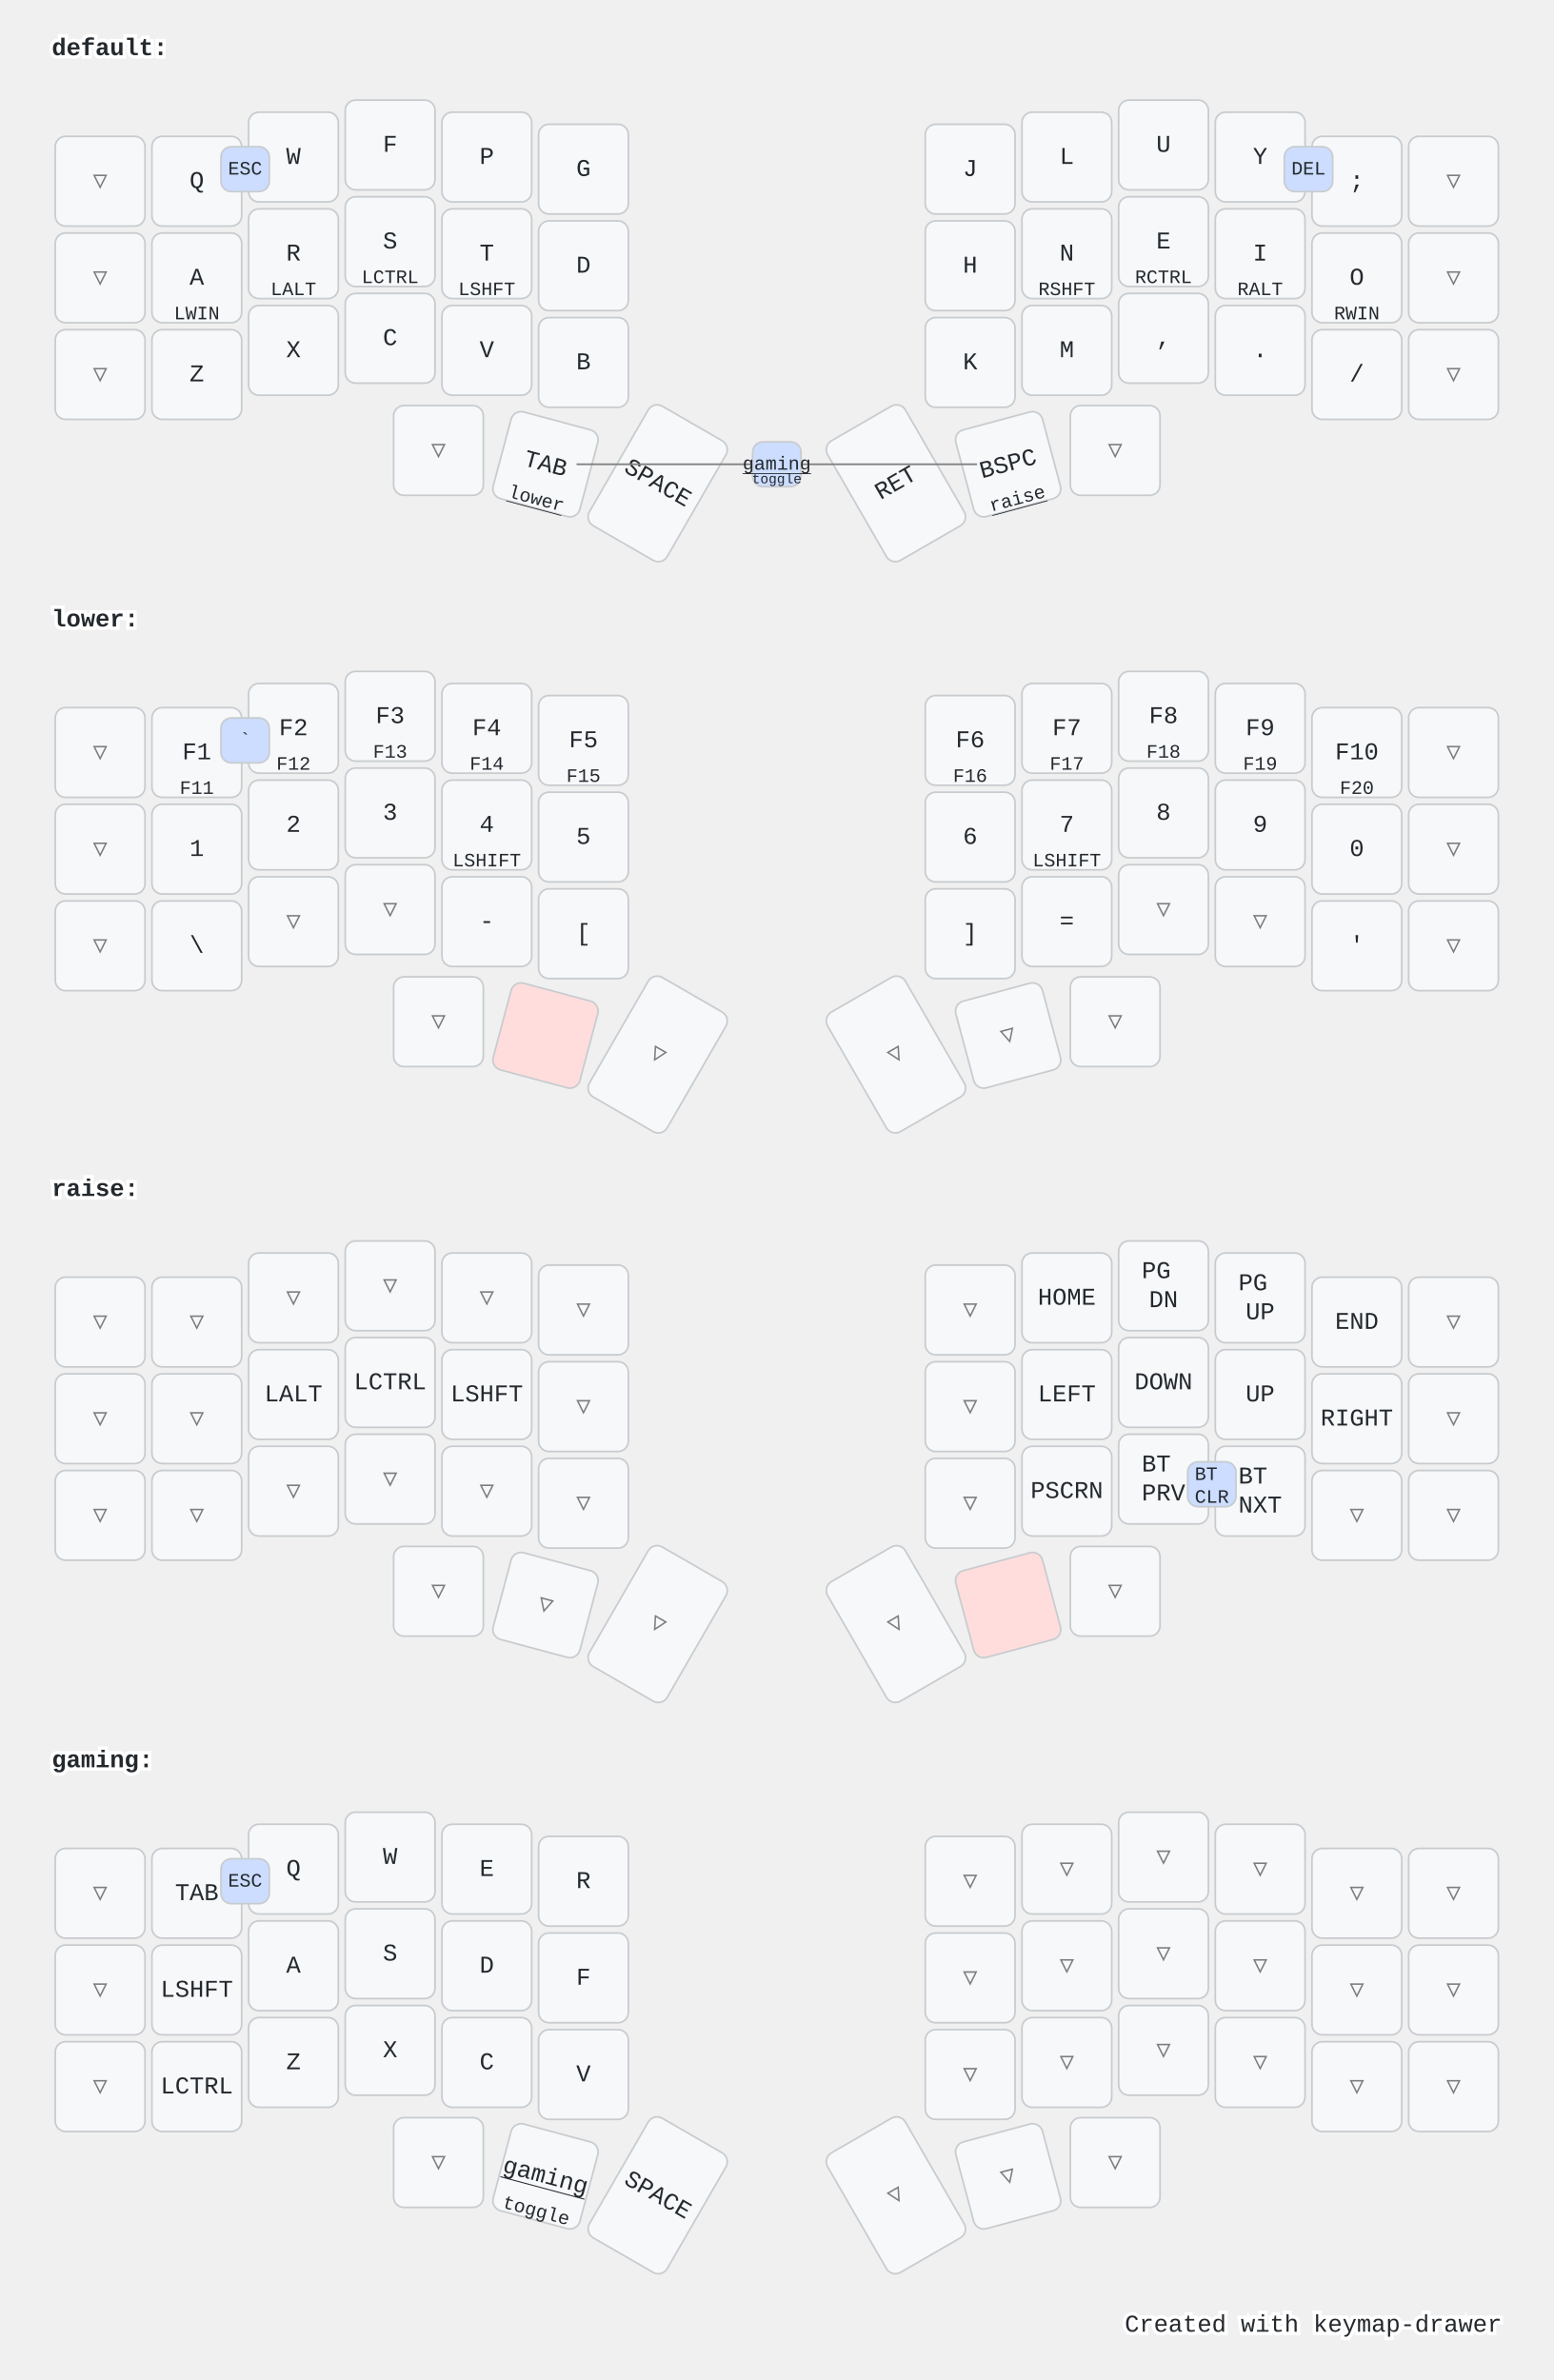
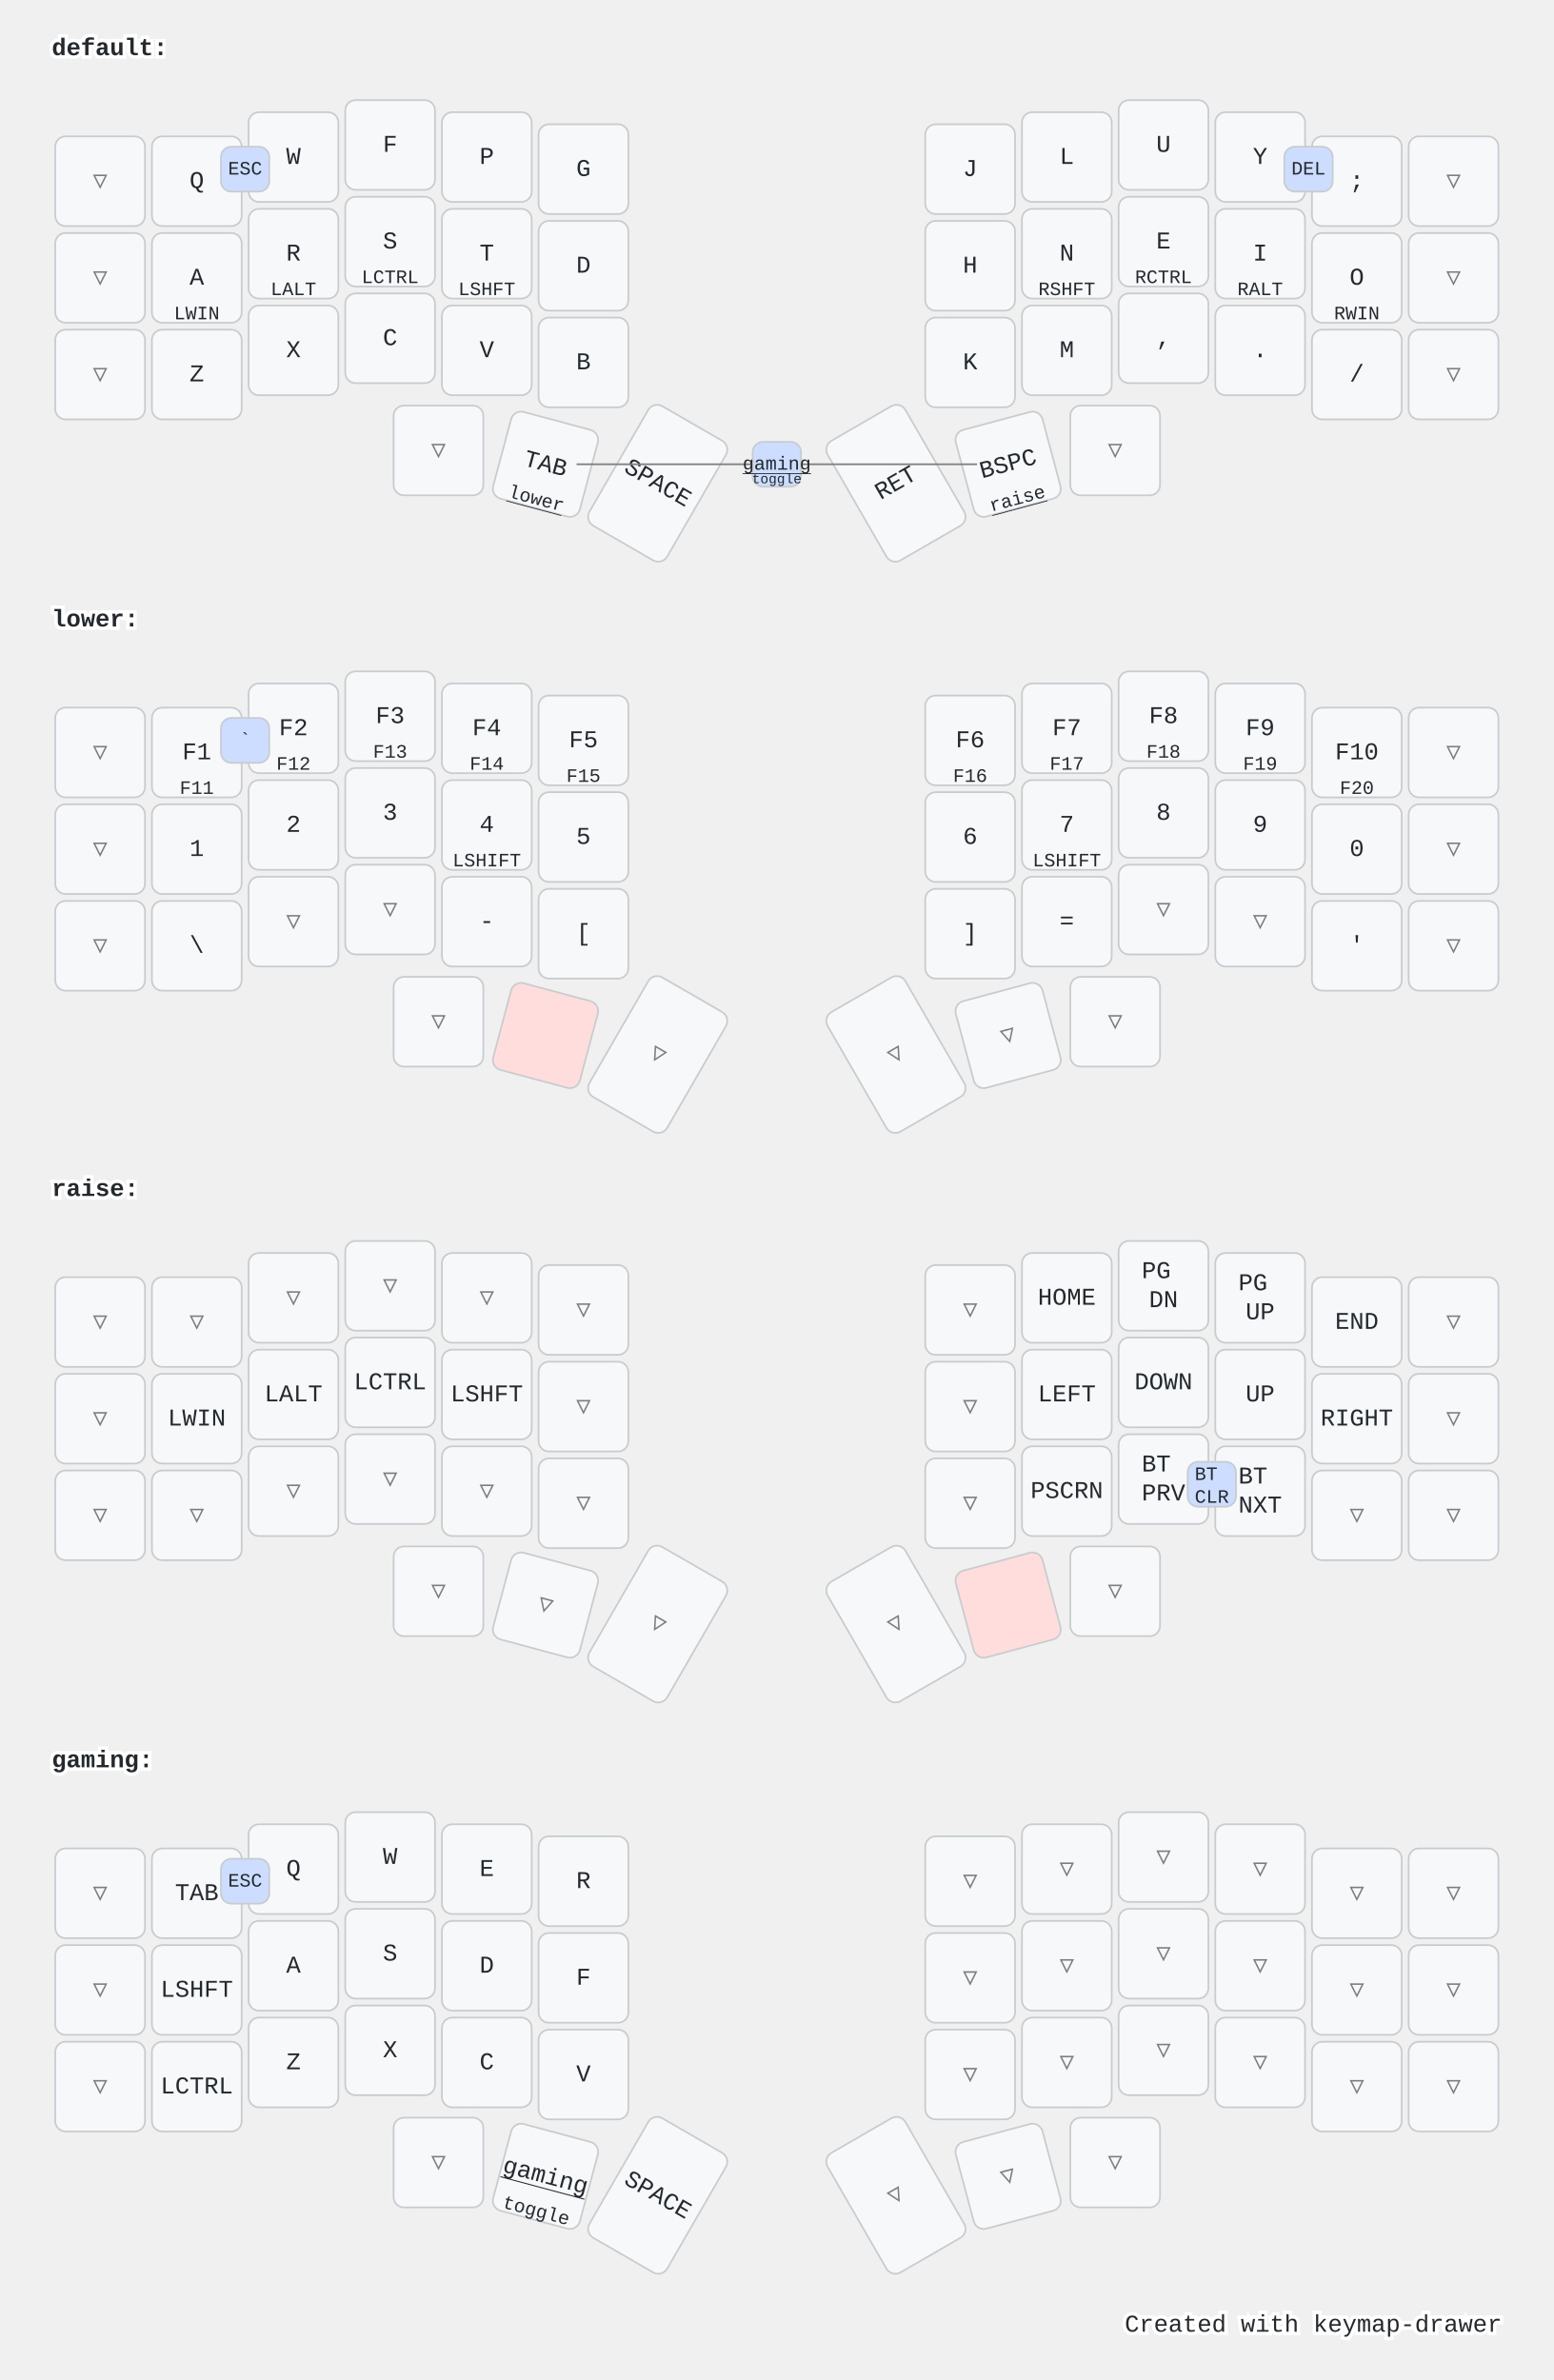
<svg xmlns="http://www.w3.org/2000/svg" width="900" height="1379" viewBox="0 0 900 1379" class="keymap">
  <style>/* inherit to force styles through use tags */
svg path {
    fill: inherit;
}

/* font and background color specifications */
svg.keymap {
    font-family: SFMono-Regular,Consolas,Liberation Mono,Menlo,monospace;
    font-size: 14px;
    font-kerning: normal;
    text-rendering: optimizeLegibility;
    fill: #24292e;
}

/* default key styling */
rect.key {
    fill: #f6f8fa;
}

rect.key, rect.combo {
    stroke: #c9cccf;
    stroke-width: 1;
}

/* default key side styling, only used is draw_key_sides is set */
rect.side {
    filter: brightness(90%);
}

/* color accent for combo boxes */
rect.combo, rect.combo-separate {
    fill: #cdf;
}

/* color accent for held keys */
rect.held, rect.combo.held {
    fill: #fdd;
}

/* color accent for ghost (optional) keys */
rect.ghost, rect.combo.ghost {
    stroke-dasharray: 4, 4;
    stroke-width: 2;
}

text {
    text-anchor: middle;
    dominant-baseline: middle;
}

/* styling for layer labels */
text.label {
    font-weight: bold;
    text-anchor: start;
    stroke: white;
    stroke-width: 4;
    paint-order: stroke;
}

/* styling for optional footer */
text.footer {
    text-anchor: end;
    dominant-baseline: auto;
    stroke: white;
    stroke-width: 4;
    paint-order: stroke;
}

/* styling for combo tap, and key non-tap label text */
text.combo, text.hold, text.shifted, text.left, text.right {
    font-size: 11px;
}

text.hold {
    text-anchor: middle;
    dominant-baseline: auto;
}

text.shifted {
    text-anchor: middle;
    dominant-baseline: hanging;
}

text.left {
    text-anchor: start;
}

text.right {
    text-anchor: end;
}

text.layer-activator {
    text-decoration: underline;
}

/* styling for hold/shifted label text in combo box */
text.combo.hold, text.combo.shifted, text.combo.left, text.combo.right {
    font-size: 8px;
}

/* lighter symbol for transparent keys */
text.trans {
    fill: #7b7e81;
}

/* styling for combo dendrons */
path.combo {
    stroke-width: 1;
    stroke: gray;
    fill: none;
}

/* Start Tabler Icons Cleanup */
/* cannot use height/width with glyphs */
.icon-tabler &gt; path {
    fill: inherit;
    stroke: inherit;
    stroke-width: 2;
}
/* hide tabler's default box */
.icon-tabler &gt; path[stroke="none"][fill="none"] {
    visibility: hidden;
}
/* End Tabler Icons Cleanup */

@media (prefers-color-scheme: dark) {
svg.keymap { fill: #d1d6db; }
rect.key { fill: #3f4750; }
rect.key, rect.combo { stroke: #60666c; }
rect.combo, rect.combo-separate { fill: #1f3d7a; }
rect.held, rect.combo.held { fill: #854747; }
text.label, text.footer { stroke: black; }
text.trans { fill: #7e8184; }
path.combo { stroke: #7f7f7f; }

}</style>
  <g transform="translate(30, 0)" class="layer-default">
    <text x="0" y="28" class="label" id="default">default:</text>
    <g transform="translate(0, 56)">
      <g transform="translate(28, 49)" class="key trans keypos-0">
        <rect rx="6" ry="6" x="-26" y="-26" width="52" height="52" class="key trans" />
        <text x="0" y="0" class="key trans tap">▽</text>
      </g>
      <g transform="translate(84, 49)" class="key keypos-1">
        <rect rx="6" ry="6" x="-26" y="-26" width="52" height="52" class="key" />
        <text x="0" y="0" class="key tap">Q</text>
      </g>
      <g transform="translate(140, 35)" class="key keypos-2">
        <rect rx="6" ry="6" x="-26" y="-26" width="52" height="52" class="key" />
        <text x="0" y="0" class="key tap">W</text>
      </g>
      <g transform="translate(196, 28)" class="key keypos-3">
        <rect rx="6" ry="6" x="-26" y="-26" width="52" height="52" class="key" />
        <text x="0" y="0" class="key tap">F</text>
      </g>
      <g transform="translate(252, 35)" class="key keypos-4">
        <rect rx="6" ry="6" x="-26" y="-26" width="52" height="52" class="key" />
        <text x="0" y="0" class="key tap">P</text>
      </g>
      <g transform="translate(308, 42)" class="key keypos-5">
        <rect rx="6" ry="6" x="-26" y="-26" width="52" height="52" class="key" />
        <text x="0" y="0" class="key tap">G</text>
      </g>
      <g transform="translate(532, 42)" class="key keypos-6">
        <rect rx="6" ry="6" x="-26" y="-26" width="52" height="52" class="key" />
        <text x="0" y="0" class="key tap">J</text>
      </g>
      <g transform="translate(588, 35)" class="key keypos-7">
        <rect rx="6" ry="6" x="-26" y="-26" width="52" height="52" class="key" />
        <text x="0" y="0" class="key tap">L</text>
      </g>
      <g transform="translate(644, 28)" class="key keypos-8">
        <rect rx="6" ry="6" x="-26" y="-26" width="52" height="52" class="key" />
        <text x="0" y="0" class="key tap">U</text>
      </g>
      <g transform="translate(700, 35)" class="key keypos-9">
        <rect rx="6" ry="6" x="-26" y="-26" width="52" height="52" class="key" />
        <text x="0" y="0" class="key tap">Y</text>
      </g>
      <g transform="translate(756, 49)" class="key keypos-10">
        <rect rx="6" ry="6" x="-26" y="-26" width="52" height="52" class="key" />
        <text x="0" y="0" class="key tap">;</text>
      </g>
      <g transform="translate(812, 49)" class="key trans keypos-11">
        <rect rx="6" ry="6" x="-26" y="-26" width="52" height="52" class="key trans" />
        <text x="0" y="0" class="key trans tap">▽</text>
      </g>
      <g transform="translate(28, 105)" class="key trans keypos-12">
        <rect rx="6" ry="6" x="-26" y="-26" width="52" height="52" class="key trans" />
        <text x="0" y="0" class="key trans tap">▽</text>
      </g>
      <g transform="translate(84, 105)" class="key keypos-13">
        <rect rx="6" ry="6" x="-26" y="-26" width="52" height="52" class="key" />
        <text x="0" y="0" class="key tap">A</text>
        <text x="0" y="24" class="key hold">LWIN</text>
      </g>
      <g transform="translate(140, 91)" class="key keypos-14">
        <rect rx="6" ry="6" x="-26" y="-26" width="52" height="52" class="key" />
        <text x="0" y="0" class="key tap">R</text>
        <text x="0" y="24" class="key hold">LALT</text>
      </g>
      <g transform="translate(196, 84)" class="key keypos-15">
        <rect rx="6" ry="6" x="-26" y="-26" width="52" height="52" class="key" />
        <text x="0" y="0" class="key tap">S</text>
        <text x="0" y="24" class="key hold">LCTRL</text>
      </g>
      <g transform="translate(252, 91)" class="key keypos-16">
        <rect rx="6" ry="6" x="-26" y="-26" width="52" height="52" class="key" />
        <text x="0" y="0" class="key tap">T</text>
        <text x="0" y="24" class="key hold">LSHFT</text>
      </g>
      <g transform="translate(308, 98)" class="key keypos-17">
        <rect rx="6" ry="6" x="-26" y="-26" width="52" height="52" class="key" />
        <text x="0" y="0" class="key tap">D</text>
      </g>
      <g transform="translate(532, 98)" class="key keypos-18">
        <rect rx="6" ry="6" x="-26" y="-26" width="52" height="52" class="key" />
        <text x="0" y="0" class="key tap">H</text>
      </g>
      <g transform="translate(588, 91)" class="key keypos-19">
        <rect rx="6" ry="6" x="-26" y="-26" width="52" height="52" class="key" />
        <text x="0" y="0" class="key tap">N</text>
        <text x="0" y="24" class="key hold">RSHFT</text>
      </g>
      <g transform="translate(644, 84)" class="key keypos-20">
        <rect rx="6" ry="6" x="-26" y="-26" width="52" height="52" class="key" />
        <text x="0" y="0" class="key tap">E</text>
        <text x="0" y="24" class="key hold">RCTRL</text>
      </g>
      <g transform="translate(700, 91)" class="key keypos-21">
        <rect rx="6" ry="6" x="-26" y="-26" width="52" height="52" class="key" />
        <text x="0" y="0" class="key tap">I</text>
        <text x="0" y="24" class="key hold">RALT</text>
      </g>
      <g transform="translate(756, 105)" class="key keypos-22">
        <rect rx="6" ry="6" x="-26" y="-26" width="52" height="52" class="key" />
        <text x="0" y="0" class="key tap">O</text>
        <text x="0" y="24" class="key hold">RWIN</text>
      </g>
      <g transform="translate(812, 105)" class="key trans keypos-23">
        <rect rx="6" ry="6" x="-26" y="-26" width="52" height="52" class="key trans" />
        <text x="0" y="0" class="key trans tap">▽</text>
      </g>
      <g transform="translate(28, 161)" class="key trans keypos-24">
        <rect rx="6" ry="6" x="-26" y="-26" width="52" height="52" class="key trans" />
        <text x="0" y="0" class="key trans tap">▽</text>
      </g>
      <g transform="translate(84, 161)" class="key keypos-25">
        <rect rx="6" ry="6" x="-26" y="-26" width="52" height="52" class="key" />
        <text x="0" y="0" class="key tap">Z</text>
      </g>
      <g transform="translate(140, 147)" class="key keypos-26">
        <rect rx="6" ry="6" x="-26" y="-26" width="52" height="52" class="key" />
        <text x="0" y="0" class="key tap">X</text>
      </g>
      <g transform="translate(196, 140)" class="key keypos-27">
        <rect rx="6" ry="6" x="-26" y="-26" width="52" height="52" class="key" />
        <text x="0" y="0" class="key tap">C</text>
      </g>
      <g transform="translate(252, 147)" class="key keypos-28">
        <rect rx="6" ry="6" x="-26" y="-26" width="52" height="52" class="key" />
        <text x="0" y="0" class="key tap">V</text>
      </g>
      <g transform="translate(308, 154)" class="key keypos-29">
        <rect rx="6" ry="6" x="-26" y="-26" width="52" height="52" class="key" />
        <text x="0" y="0" class="key tap">B</text>
      </g>
      <g transform="translate(532, 154)" class="key keypos-30">
        <rect rx="6" ry="6" x="-26" y="-26" width="52" height="52" class="key" />
        <text x="0" y="0" class="key tap">K</text>
      </g>
      <g transform="translate(588, 147)" class="key keypos-31">
        <rect rx="6" ry="6" x="-26" y="-26" width="52" height="52" class="key" />
        <text x="0" y="0" class="key tap">M</text>
      </g>
      <g transform="translate(644, 140)" class="key keypos-32">
        <rect rx="6" ry="6" x="-26" y="-26" width="52" height="52" class="key" />
        <text x="0" y="0" class="key tap">,</text>
      </g>
      <g transform="translate(700, 147)" class="key keypos-33">
        <rect rx="6" ry="6" x="-26" y="-26" width="52" height="52" class="key" />
        <text x="0" y="0" class="key tap">.</text>
      </g>
      <g transform="translate(756, 161)" class="key keypos-34">
        <rect rx="6" ry="6" x="-26" y="-26" width="52" height="52" class="key" />
        <text x="0" y="0" class="key tap">/</text>
      </g>
      <g transform="translate(812, 161)" class="key trans keypos-35">
        <rect rx="6" ry="6" x="-26" y="-26" width="52" height="52" class="key trans" />
        <text x="0" y="0" class="key trans tap">▽</text>
      </g>
      <g transform="translate(224, 205)" class="key trans keypos-36">
        <rect rx="6" ry="6" x="-26" y="-26" width="52" height="52" class="key trans" />
        <text x="0" y="0" class="key trans tap">▽</text>
      </g>
      <g transform="translate(286, 213) rotate(15.0)" class="key keypos-37">
        <rect rx="6" ry="6" x="-26" y="-26" width="52" height="52" class="key" />
        <text x="0" y="0" class="key tap">TAB</text>
        <a href="#lower">
          <text x="0" y="24" class="key hold layer-activator">lower</text>
        </a>
      </g>
      <g transform="translate(351, 224) rotate(30.0)" class="key keypos-38">
        <rect rx="6" ry="6" x="-26" y="-40" width="52" height="80" class="key" />
        <text x="0" y="0" class="key tap">SPACE</text>
      </g>
      <g transform="translate(489, 224) rotate(-30.0)" class="key keypos-39">
        <rect rx="6" ry="6" x="-26" y="-40" width="52" height="80" class="key" />
        <text x="0" y="0" class="key tap">RET</text>
      </g>
      <g transform="translate(554, 213) rotate(-15.0)" class="key keypos-40">
        <rect rx="6" ry="6" x="-26" y="-26" width="52" height="52" class="key" />
        <text x="0" y="0" class="key tap">BSPC</text>
        <a href="#raise">
          <text x="0" y="24" class="key hold layer-activator">raise</text>
        </a>
      </g>
      <g transform="translate(616, 205)" class="key trans keypos-41">
        <rect rx="6" ry="6" x="-26" y="-26" width="52" height="52" class="key trans" />
        <text x="0" y="0" class="key trans tap">▽</text>
      </g>
      <g class="combo combopos-0">
        <rect rx="6" ry="6" x="98" y="29" width="28" height="26" class="combo" />
        <text x="112" y="42" class="combo tap">ESC</text>
      </g>
      <g class="combo combopos-1">
        <rect rx="6" ry="6" x="714" y="29" width="28" height="26" class="combo" />
        <text x="728" y="42" class="combo tap">DEL</text>
      </g>
      <g class="combo combopos-2">
        <path d="M420,213 l-116,0" class="combo" />
        <path d="M420,213 l116,0" class="combo" />
        <rect rx="6" ry="6" x="406" y="200" width="28" height="26" class="combo" />
        <a href="#gaming">
          <text x="420" y="213" class="combo tap layer-activator">gaming</text>
        </a>
        <text x="420" y="224" class="combo hold">toggle</text>
      </g>
    </g>
  </g>
  <g transform="translate(30, 331)" class="layer-lower">
    <text x="0" y="28" class="label" id="lower">lower:</text>
    <g transform="translate(0, 56)">
      <g transform="translate(28, 49)" class="key trans keypos-0">
        <rect rx="6" ry="6" x="-26" y="-26" width="52" height="52" class="key trans" />
        <text x="0" y="0" class="key trans tap">▽</text>
      </g>
      <g transform="translate(84, 49)" class="key keypos-1">
        <rect rx="6" ry="6" x="-26" y="-26" width="52" height="52" class="key" />
        <text x="0" y="0" class="key tap">F1</text>
        <text x="0" y="24" class="key hold">F11</text>
      </g>
      <g transform="translate(140, 35)" class="key keypos-2">
        <rect rx="6" ry="6" x="-26" y="-26" width="52" height="52" class="key" />
        <text x="0" y="0" class="key tap">F2</text>
        <text x="0" y="24" class="key hold">F12</text>
      </g>
      <g transform="translate(196, 28)" class="key keypos-3">
        <rect rx="6" ry="6" x="-26" y="-26" width="52" height="52" class="key" />
        <text x="0" y="0" class="key tap">F3</text>
        <text x="0" y="24" class="key hold">F13</text>
      </g>
      <g transform="translate(252, 35)" class="key keypos-4">
        <rect rx="6" ry="6" x="-26" y="-26" width="52" height="52" class="key" />
        <text x="0" y="0" class="key tap">F4</text>
        <text x="0" y="24" class="key hold">F14</text>
      </g>
      <g transform="translate(308, 42)" class="key keypos-5">
        <rect rx="6" ry="6" x="-26" y="-26" width="52" height="52" class="key" />
        <text x="0" y="0" class="key tap">F5</text>
        <text x="0" y="24" class="key hold">F15</text>
      </g>
      <g transform="translate(532, 42)" class="key keypos-6">
        <rect rx="6" ry="6" x="-26" y="-26" width="52" height="52" class="key" />
        <text x="0" y="0" class="key tap">F6</text>
        <text x="0" y="24" class="key hold">F16</text>
      </g>
      <g transform="translate(588, 35)" class="key keypos-7">
        <rect rx="6" ry="6" x="-26" y="-26" width="52" height="52" class="key" />
        <text x="0" y="0" class="key tap">F7</text>
        <text x="0" y="24" class="key hold">F17</text>
      </g>
      <g transform="translate(644, 28)" class="key keypos-8">
        <rect rx="6" ry="6" x="-26" y="-26" width="52" height="52" class="key" />
        <text x="0" y="0" class="key tap">F8</text>
        <text x="0" y="24" class="key hold">F18</text>
      </g>
      <g transform="translate(700, 35)" class="key keypos-9">
        <rect rx="6" ry="6" x="-26" y="-26" width="52" height="52" class="key" />
        <text x="0" y="0" class="key tap">F9</text>
        <text x="0" y="24" class="key hold">F19</text>
      </g>
      <g transform="translate(756, 49)" class="key keypos-10">
        <rect rx="6" ry="6" x="-26" y="-26" width="52" height="52" class="key" />
        <text x="0" y="0" class="key tap">F10</text>
        <text x="0" y="24" class="key hold">F20</text>
      </g>
      <g transform="translate(812, 49)" class="key trans keypos-11">
        <rect rx="6" ry="6" x="-26" y="-26" width="52" height="52" class="key trans" />
        <text x="0" y="0" class="key trans tap">▽</text>
      </g>
      <g transform="translate(28, 105)" class="key trans keypos-12">
        <rect rx="6" ry="6" x="-26" y="-26" width="52" height="52" class="key trans" />
        <text x="0" y="0" class="key trans tap">▽</text>
      </g>
      <g transform="translate(84, 105)" class="key keypos-13">
        <rect rx="6" ry="6" x="-26" y="-26" width="52" height="52" class="key" />
        <text x="0" y="0" class="key tap">1</text>
      </g>
      <g transform="translate(140, 91)" class="key keypos-14">
        <rect rx="6" ry="6" x="-26" y="-26" width="52" height="52" class="key" />
        <text x="0" y="0" class="key tap">2</text>
      </g>
      <g transform="translate(196, 84)" class="key keypos-15">
        <rect rx="6" ry="6" x="-26" y="-26" width="52" height="52" class="key" />
        <text x="0" y="0" class="key tap">3</text>
      </g>
      <g transform="translate(252, 91)" class="key keypos-16">
        <rect rx="6" ry="6" x="-26" y="-26" width="52" height="52" class="key" />
        <text x="0" y="0" class="key tap">4</text>
        <text x="0" y="24" class="key hold">LSHIFT</text>
      </g>
      <g transform="translate(308, 98)" class="key keypos-17">
        <rect rx="6" ry="6" x="-26" y="-26" width="52" height="52" class="key" />
        <text x="0" y="0" class="key tap">5</text>
      </g>
      <g transform="translate(532, 98)" class="key keypos-18">
        <rect rx="6" ry="6" x="-26" y="-26" width="52" height="52" class="key" />
        <text x="0" y="0" class="key tap">6</text>
      </g>
      <g transform="translate(588, 91)" class="key keypos-19">
        <rect rx="6" ry="6" x="-26" y="-26" width="52" height="52" class="key" />
        <text x="0" y="0" class="key tap">7</text>
        <text x="0" y="24" class="key hold">LSHIFT</text>
      </g>
      <g transform="translate(644, 84)" class="key keypos-20">
        <rect rx="6" ry="6" x="-26" y="-26" width="52" height="52" class="key" />
        <text x="0" y="0" class="key tap">8</text>
      </g>
      <g transform="translate(700, 91)" class="key keypos-21">
        <rect rx="6" ry="6" x="-26" y="-26" width="52" height="52" class="key" />
        <text x="0" y="0" class="key tap">9</text>
      </g>
      <g transform="translate(756, 105)" class="key keypos-22">
        <rect rx="6" ry="6" x="-26" y="-26" width="52" height="52" class="key" />
        <text x="0" y="0" class="key tap">0</text>
      </g>
      <g transform="translate(812, 105)" class="key trans keypos-23">
        <rect rx="6" ry="6" x="-26" y="-26" width="52" height="52" class="key trans" />
        <text x="0" y="0" class="key trans tap">▽</text>
      </g>
      <g transform="translate(28, 161)" class="key trans keypos-24">
        <rect rx="6" ry="6" x="-26" y="-26" width="52" height="52" class="key trans" />
        <text x="0" y="0" class="key trans tap">▽</text>
      </g>
      <g transform="translate(84, 161)" class="key keypos-25">
        <rect rx="6" ry="6" x="-26" y="-26" width="52" height="52" class="key" />
        <text x="0" y="0" class="key tap">\</text>
      </g>
      <g transform="translate(140, 147)" class="key trans keypos-26">
        <rect rx="6" ry="6" x="-26" y="-26" width="52" height="52" class="key trans" />
        <text x="0" y="0" class="key trans tap">▽</text>
      </g>
      <g transform="translate(196, 140)" class="key trans keypos-27">
        <rect rx="6" ry="6" x="-26" y="-26" width="52" height="52" class="key trans" />
        <text x="0" y="0" class="key trans tap">▽</text>
      </g>
      <g transform="translate(252, 147)" class="key keypos-28">
        <rect rx="6" ry="6" x="-26" y="-26" width="52" height="52" class="key" />
        <text x="0" y="0" class="key tap">-</text>
      </g>
      <g transform="translate(308, 154)" class="key keypos-29">
        <rect rx="6" ry="6" x="-26" y="-26" width="52" height="52" class="key" />
        <text x="0" y="0" class="key tap">[</text>
      </g>
      <g transform="translate(532, 154)" class="key keypos-30">
        <rect rx="6" ry="6" x="-26" y="-26" width="52" height="52" class="key" />
        <text x="0" y="0" class="key tap">]</text>
      </g>
      <g transform="translate(588, 147)" class="key keypos-31">
        <rect rx="6" ry="6" x="-26" y="-26" width="52" height="52" class="key" />
        <text x="0" y="0" class="key tap">=</text>
      </g>
      <g transform="translate(644, 140)" class="key trans keypos-32">
        <rect rx="6" ry="6" x="-26" y="-26" width="52" height="52" class="key trans" />
        <text x="0" y="0" class="key trans tap">▽</text>
      </g>
      <g transform="translate(700, 147)" class="key trans keypos-33">
        <rect rx="6" ry="6" x="-26" y="-26" width="52" height="52" class="key trans" />
        <text x="0" y="0" class="key trans tap">▽</text>
      </g>
      <g transform="translate(756, 161)" class="key keypos-34">
        <rect rx="6" ry="6" x="-26" y="-26" width="52" height="52" class="key" />
        <text x="0" y="0" class="key tap">'</text>
      </g>
      <g transform="translate(812, 161)" class="key trans keypos-35">
        <rect rx="6" ry="6" x="-26" y="-26" width="52" height="52" class="key trans" />
        <text x="0" y="0" class="key trans tap">▽</text>
      </g>
      <g transform="translate(224, 205)" class="key trans keypos-36">
        <rect rx="6" ry="6" x="-26" y="-26" width="52" height="52" class="key trans" />
        <text x="0" y="0" class="key trans tap">▽</text>
      </g>
      <g transform="translate(286, 213) rotate(15.0)" class="key held keypos-37">
        <rect rx="6" ry="6" x="-26" y="-26" width="52" height="52" class="key held" />
      </g>
      <g transform="translate(351, 224) rotate(30.0)" class="key trans keypos-38">
        <rect rx="6" ry="6" x="-26" y="-40" width="52" height="80" class="key trans" />
        <text x="0" y="0" class="key trans tap">▽</text>
      </g>
      <g transform="translate(489, 224) rotate(-30.0)" class="key trans keypos-39">
        <rect rx="6" ry="6" x="-26" y="-40" width="52" height="80" class="key trans" />
        <text x="0" y="0" class="key trans tap">▽</text>
      </g>
      <g transform="translate(554, 213) rotate(-15.0)" class="key trans keypos-40">
        <rect rx="6" ry="6" x="-26" y="-26" width="52" height="52" class="key trans" />
        <text x="0" y="0" class="key trans tap">▽</text>
      </g>
      <g transform="translate(616, 205)" class="key trans keypos-41">
        <rect rx="6" ry="6" x="-26" y="-26" width="52" height="52" class="key trans" />
        <text x="0" y="0" class="key trans tap">▽</text>
      </g>
      <g class="combo combopos-0">
        <rect rx="6" ry="6" x="98" y="29" width="28" height="26" class="combo" />
        <text x="112" y="42" class="combo tap">`</text>
      </g>
    </g>
  </g>
  <g transform="translate(30, 661)" class="layer-raise">
    <text x="0" y="28" class="label" id="raise">raise:</text>
    <g transform="translate(0, 56)">
      <g transform="translate(28, 49)" class="key trans keypos-0">
        <rect rx="6" ry="6" x="-26" y="-26" width="52" height="52" class="key trans" />
        <text x="0" y="0" class="key trans tap">▽</text>
      </g>
      <g transform="translate(84, 49)" class="key trans keypos-1">
        <rect rx="6" ry="6" x="-26" y="-26" width="52" height="52" class="key trans" />
        <text x="0" y="0" class="key trans tap">▽</text>
      </g>
      <g transform="translate(140, 35)" class="key trans keypos-2">
        <rect rx="6" ry="6" x="-26" y="-26" width="52" height="52" class="key trans" />
        <text x="0" y="0" class="key trans tap">▽</text>
      </g>
      <g transform="translate(196, 28)" class="key trans keypos-3">
        <rect rx="6" ry="6" x="-26" y="-26" width="52" height="52" class="key trans" />
        <text x="0" y="0" class="key trans tap">▽</text>
      </g>
      <g transform="translate(252, 35)" class="key trans keypos-4">
        <rect rx="6" ry="6" x="-26" y="-26" width="52" height="52" class="key trans" />
        <text x="0" y="0" class="key trans tap">▽</text>
      </g>
      <g transform="translate(308, 42)" class="key trans keypos-5">
        <rect rx="6" ry="6" x="-26" y="-26" width="52" height="52" class="key trans" />
        <text x="0" y="0" class="key trans tap">▽</text>
      </g>
      <g transform="translate(532, 42)" class="key trans keypos-6">
        <rect rx="6" ry="6" x="-26" y="-26" width="52" height="52" class="key trans" />
        <text x="0" y="0" class="key trans tap">▽</text>
      </g>
      <g transform="translate(588, 35)" class="key keypos-7">
        <rect rx="6" ry="6" x="-26" y="-26" width="52" height="52" class="key" />
        <text x="0" y="0" class="key tap">HOME</text>
      </g>
      <g transform="translate(644, 28)" class="key keypos-8">
        <rect rx="6" ry="6" x="-26" y="-26" width="52" height="52" class="key" />
        <text x="0" y="0" class="key tap">
          <tspan x="0" dy="-0.6em">PG</tspan>
          <tspan x="0" dy="1.2em">DN</tspan>
        </text>
      </g>
      <g transform="translate(700, 35)" class="key keypos-9">
        <rect rx="6" ry="6" x="-26" y="-26" width="52" height="52" class="key" />
        <text x="0" y="0" class="key tap">
          <tspan x="0" dy="-0.6em">PG</tspan>
          <tspan x="0" dy="1.2em">UP</tspan>
        </text>
      </g>
      <g transform="translate(756, 49)" class="key keypos-10">
        <rect rx="6" ry="6" x="-26" y="-26" width="52" height="52" class="key" />
        <text x="0" y="0" class="key tap">END</text>
      </g>
      <g transform="translate(812, 49)" class="key trans keypos-11">
        <rect rx="6" ry="6" x="-26" y="-26" width="52" height="52" class="key trans" />
        <text x="0" y="0" class="key trans tap">▽</text>
      </g>
      <g transform="translate(28, 105)" class="key trans keypos-12">
        <rect rx="6" ry="6" x="-26" y="-26" width="52" height="52" class="key trans" />
        <text x="0" y="0" class="key trans tap">▽</text>
      </g>
-       <g transform="translate(84, 105)" class="key trans keypos-13">
-         <rect rx="6" ry="6" x="-26" y="-26" width="52" height="52" class="key trans" />
-         <text x="0" y="0" class="key trans tap">▽</text>
+       <g transform="translate(84, 105)" class="key keypos-13">
+         <rect rx="6" ry="6" x="-26" y="-26" width="52" height="52" class="key" />
+         <text x="0" y="0" class="key tap">LWIN</text>
      </g>
      <g transform="translate(140, 91)" class="key keypos-14">
        <rect rx="6" ry="6" x="-26" y="-26" width="52" height="52" class="key" />
        <text x="0" y="0" class="key tap">LALT</text>
      </g>
      <g transform="translate(196, 84)" class="key keypos-15">
        <rect rx="6" ry="6" x="-26" y="-26" width="52" height="52" class="key" />
        <text x="0" y="0" class="key tap">LCTRL</text>
      </g>
      <g transform="translate(252, 91)" class="key keypos-16">
        <rect rx="6" ry="6" x="-26" y="-26" width="52" height="52" class="key" />
        <text x="0" y="0" class="key tap">LSHFT</text>
      </g>
      <g transform="translate(308, 98)" class="key trans keypos-17">
        <rect rx="6" ry="6" x="-26" y="-26" width="52" height="52" class="key trans" />
        <text x="0" y="0" class="key trans tap">▽</text>
      </g>
      <g transform="translate(532, 98)" class="key trans keypos-18">
        <rect rx="6" ry="6" x="-26" y="-26" width="52" height="52" class="key trans" />
        <text x="0" y="0" class="key trans tap">▽</text>
      </g>
      <g transform="translate(588, 91)" class="key keypos-19">
        <rect rx="6" ry="6" x="-26" y="-26" width="52" height="52" class="key" />
        <text x="0" y="0" class="key tap">LEFT</text>
      </g>
      <g transform="translate(644, 84)" class="key keypos-20">
        <rect rx="6" ry="6" x="-26" y="-26" width="52" height="52" class="key" />
        <text x="0" y="0" class="key tap">DOWN</text>
      </g>
      <g transform="translate(700, 91)" class="key keypos-21">
        <rect rx="6" ry="6" x="-26" y="-26" width="52" height="52" class="key" />
        <text x="0" y="0" class="key tap">UP</text>
      </g>
      <g transform="translate(756, 105)" class="key keypos-22">
        <rect rx="6" ry="6" x="-26" y="-26" width="52" height="52" class="key" />
        <text x="0" y="0" class="key tap">RIGHT</text>
      </g>
      <g transform="translate(812, 105)" class="key trans keypos-23">
        <rect rx="6" ry="6" x="-26" y="-26" width="52" height="52" class="key trans" />
        <text x="0" y="0" class="key trans tap">▽</text>
      </g>
      <g transform="translate(28, 161)" class="key trans keypos-24">
        <rect rx="6" ry="6" x="-26" y="-26" width="52" height="52" class="key trans" />
        <text x="0" y="0" class="key trans tap">▽</text>
      </g>
      <g transform="translate(84, 161)" class="key trans keypos-25">
        <rect rx="6" ry="6" x="-26" y="-26" width="52" height="52" class="key trans" />
        <text x="0" y="0" class="key trans tap">▽</text>
      </g>
      <g transform="translate(140, 147)" class="key trans keypos-26">
        <rect rx="6" ry="6" x="-26" y="-26" width="52" height="52" class="key trans" />
        <text x="0" y="0" class="key trans tap">▽</text>
      </g>
      <g transform="translate(196, 140)" class="key trans keypos-27">
        <rect rx="6" ry="6" x="-26" y="-26" width="52" height="52" class="key trans" />
        <text x="0" y="0" class="key trans tap">▽</text>
      </g>
      <g transform="translate(252, 147)" class="key trans keypos-28">
        <rect rx="6" ry="6" x="-26" y="-26" width="52" height="52" class="key trans" />
        <text x="0" y="0" class="key trans tap">▽</text>
      </g>
      <g transform="translate(308, 154)" class="key trans keypos-29">
        <rect rx="6" ry="6" x="-26" y="-26" width="52" height="52" class="key trans" />
        <text x="0" y="0" class="key trans tap">▽</text>
      </g>
      <g transform="translate(532, 154)" class="key trans keypos-30">
        <rect rx="6" ry="6" x="-26" y="-26" width="52" height="52" class="key trans" />
        <text x="0" y="0" class="key trans tap">▽</text>
      </g>
      <g transform="translate(588, 147)" class="key keypos-31">
        <rect rx="6" ry="6" x="-26" y="-26" width="52" height="52" class="key" />
        <text x="0" y="0" class="key tap">PSCRN</text>
      </g>
      <g transform="translate(644, 140)" class="key keypos-32">
        <rect rx="6" ry="6" x="-26" y="-26" width="52" height="52" class="key" />
        <text x="0" y="0" class="key tap">
          <tspan x="0" dy="-0.6em">BT</tspan>
          <tspan x="0" dy="1.2em">PRV</tspan>
        </text>
      </g>
      <g transform="translate(700, 147)" class="key keypos-33">
        <rect rx="6" ry="6" x="-26" y="-26" width="52" height="52" class="key" />
        <text x="0" y="0" class="key tap">
          <tspan x="0" dy="-0.6em">BT</tspan>
          <tspan x="0" dy="1.2em">NXT</tspan>
        </text>
      </g>
      <g transform="translate(756, 161)" class="key trans keypos-34">
        <rect rx="6" ry="6" x="-26" y="-26" width="52" height="52" class="key trans" />
        <text x="0" y="0" class="key trans tap">▽</text>
      </g>
      <g transform="translate(812, 161)" class="key trans keypos-35">
        <rect rx="6" ry="6" x="-26" y="-26" width="52" height="52" class="key trans" />
        <text x="0" y="0" class="key trans tap">▽</text>
      </g>
      <g transform="translate(224, 205)" class="key trans keypos-36">
        <rect rx="6" ry="6" x="-26" y="-26" width="52" height="52" class="key trans" />
        <text x="0" y="0" class="key trans tap">▽</text>
      </g>
      <g transform="translate(286, 213) rotate(15.0)" class="key trans keypos-37">
        <rect rx="6" ry="6" x="-26" y="-26" width="52" height="52" class="key trans" />
        <text x="0" y="0" class="key trans tap">▽</text>
      </g>
      <g transform="translate(351, 224) rotate(30.0)" class="key trans keypos-38">
        <rect rx="6" ry="6" x="-26" y="-40" width="52" height="80" class="key trans" />
        <text x="0" y="0" class="key trans tap">▽</text>
      </g>
      <g transform="translate(489, 224) rotate(-30.0)" class="key trans keypos-39">
        <rect rx="6" ry="6" x="-26" y="-40" width="52" height="80" class="key trans" />
        <text x="0" y="0" class="key trans tap">▽</text>
      </g>
      <g transform="translate(554, 213) rotate(-15.0)" class="key held keypos-40">
        <rect rx="6" ry="6" x="-26" y="-26" width="52" height="52" class="key held" />
      </g>
      <g transform="translate(616, 205)" class="key trans keypos-41">
        <rect rx="6" ry="6" x="-26" y="-26" width="52" height="52" class="key trans" />
        <text x="0" y="0" class="key trans tap">▽</text>
      </g>
      <g class="combo combopos-0">
        <rect rx="6" ry="6" x="658" y="130" width="28" height="26" class="combo" />
        <text x="672" y="144" class="combo tap">
          <tspan x="672" dy="-0.6em">BT</tspan>
          <tspan x="672" dy="1.2em">CLR</tspan>
        </text>
      </g>
    </g>
  </g>
  <g transform="translate(30, 992)" class="layer-gaming">
    <text x="0" y="28" class="label" id="gaming">gaming:</text>
    <g transform="translate(0, 56)">
      <g transform="translate(28, 49)" class="key trans keypos-0">
        <rect rx="6" ry="6" x="-26" y="-26" width="52" height="52" class="key trans" />
        <text x="0" y="0" class="key trans tap">▽</text>
      </g>
      <g transform="translate(84, 49)" class="key keypos-1">
        <rect rx="6" ry="6" x="-26" y="-26" width="52" height="52" class="key" />
        <text x="0" y="0" class="key tap">TAB</text>
      </g>
      <g transform="translate(140, 35)" class="key keypos-2">
        <rect rx="6" ry="6" x="-26" y="-26" width="52" height="52" class="key" />
        <text x="0" y="0" class="key tap">Q</text>
      </g>
      <g transform="translate(196, 28)" class="key keypos-3">
        <rect rx="6" ry="6" x="-26" y="-26" width="52" height="52" class="key" />
        <text x="0" y="0" class="key tap">W</text>
      </g>
      <g transform="translate(252, 35)" class="key keypos-4">
        <rect rx="6" ry="6" x="-26" y="-26" width="52" height="52" class="key" />
        <text x="0" y="0" class="key tap">E</text>
      </g>
      <g transform="translate(308, 42)" class="key keypos-5">
        <rect rx="6" ry="6" x="-26" y="-26" width="52" height="52" class="key" />
        <text x="0" y="0" class="key tap">R</text>
      </g>
      <g transform="translate(532, 42)" class="key trans keypos-6">
        <rect rx="6" ry="6" x="-26" y="-26" width="52" height="52" class="key trans" />
        <text x="0" y="0" class="key trans tap">▽</text>
      </g>
      <g transform="translate(588, 35)" class="key trans keypos-7">
        <rect rx="6" ry="6" x="-26" y="-26" width="52" height="52" class="key trans" />
        <text x="0" y="0" class="key trans tap">▽</text>
      </g>
      <g transform="translate(644, 28)" class="key trans keypos-8">
        <rect rx="6" ry="6" x="-26" y="-26" width="52" height="52" class="key trans" />
        <text x="0" y="0" class="key trans tap">▽</text>
      </g>
      <g transform="translate(700, 35)" class="key trans keypos-9">
        <rect rx="6" ry="6" x="-26" y="-26" width="52" height="52" class="key trans" />
        <text x="0" y="0" class="key trans tap">▽</text>
      </g>
      <g transform="translate(756, 49)" class="key trans keypos-10">
        <rect rx="6" ry="6" x="-26" y="-26" width="52" height="52" class="key trans" />
        <text x="0" y="0" class="key trans tap">▽</text>
      </g>
      <g transform="translate(812, 49)" class="key trans keypos-11">
        <rect rx="6" ry="6" x="-26" y="-26" width="52" height="52" class="key trans" />
        <text x="0" y="0" class="key trans tap">▽</text>
      </g>
      <g transform="translate(28, 105)" class="key trans keypos-12">
        <rect rx="6" ry="6" x="-26" y="-26" width="52" height="52" class="key trans" />
        <text x="0" y="0" class="key trans tap">▽</text>
      </g>
      <g transform="translate(84, 105)" class="key keypos-13">
        <rect rx="6" ry="6" x="-26" y="-26" width="52" height="52" class="key" />
        <text x="0" y="0" class="key tap">LSHFT</text>
      </g>
      <g transform="translate(140, 91)" class="key keypos-14">
        <rect rx="6" ry="6" x="-26" y="-26" width="52" height="52" class="key" />
        <text x="0" y="0" class="key tap">A</text>
      </g>
      <g transform="translate(196, 84)" class="key keypos-15">
        <rect rx="6" ry="6" x="-26" y="-26" width="52" height="52" class="key" />
        <text x="0" y="0" class="key tap">S</text>
      </g>
      <g transform="translate(252, 91)" class="key keypos-16">
        <rect rx="6" ry="6" x="-26" y="-26" width="52" height="52" class="key" />
        <text x="0" y="0" class="key tap">D</text>
      </g>
      <g transform="translate(308, 98)" class="key keypos-17">
        <rect rx="6" ry="6" x="-26" y="-26" width="52" height="52" class="key" />
        <text x="0" y="0" class="key tap">F</text>
      </g>
      <g transform="translate(532, 98)" class="key trans keypos-18">
        <rect rx="6" ry="6" x="-26" y="-26" width="52" height="52" class="key trans" />
        <text x="0" y="0" class="key trans tap">▽</text>
      </g>
      <g transform="translate(588, 91)" class="key trans keypos-19">
        <rect rx="6" ry="6" x="-26" y="-26" width="52" height="52" class="key trans" />
        <text x="0" y="0" class="key trans tap">▽</text>
      </g>
      <g transform="translate(644, 84)" class="key trans keypos-20">
        <rect rx="6" ry="6" x="-26" y="-26" width="52" height="52" class="key trans" />
        <text x="0" y="0" class="key trans tap">▽</text>
      </g>
      <g transform="translate(700, 91)" class="key trans keypos-21">
        <rect rx="6" ry="6" x="-26" y="-26" width="52" height="52" class="key trans" />
        <text x="0" y="0" class="key trans tap">▽</text>
      </g>
      <g transform="translate(756, 105)" class="key trans keypos-22">
        <rect rx="6" ry="6" x="-26" y="-26" width="52" height="52" class="key trans" />
        <text x="0" y="0" class="key trans tap">▽</text>
      </g>
      <g transform="translate(812, 105)" class="key trans keypos-23">
        <rect rx="6" ry="6" x="-26" y="-26" width="52" height="52" class="key trans" />
        <text x="0" y="0" class="key trans tap">▽</text>
      </g>
      <g transform="translate(28, 161)" class="key trans keypos-24">
        <rect rx="6" ry="6" x="-26" y="-26" width="52" height="52" class="key trans" />
        <text x="0" y="0" class="key trans tap">▽</text>
      </g>
      <g transform="translate(84, 161)" class="key keypos-25">
        <rect rx="6" ry="6" x="-26" y="-26" width="52" height="52" class="key" />
        <text x="0" y="0" class="key tap">LCTRL</text>
      </g>
      <g transform="translate(140, 147)" class="key keypos-26">
        <rect rx="6" ry="6" x="-26" y="-26" width="52" height="52" class="key" />
        <text x="0" y="0" class="key tap">Z</text>
      </g>
      <g transform="translate(196, 140)" class="key keypos-27">
        <rect rx="6" ry="6" x="-26" y="-26" width="52" height="52" class="key" />
        <text x="0" y="0" class="key tap">X</text>
      </g>
      <g transform="translate(252, 147)" class="key keypos-28">
        <rect rx="6" ry="6" x="-26" y="-26" width="52" height="52" class="key" />
        <text x="0" y="0" class="key tap">C</text>
      </g>
      <g transform="translate(308, 154)" class="key keypos-29">
        <rect rx="6" ry="6" x="-26" y="-26" width="52" height="52" class="key" />
        <text x="0" y="0" class="key tap">V</text>
      </g>
      <g transform="translate(532, 154)" class="key trans keypos-30">
        <rect rx="6" ry="6" x="-26" y="-26" width="52" height="52" class="key trans" />
        <text x="0" y="0" class="key trans tap">▽</text>
      </g>
      <g transform="translate(588, 147)" class="key trans keypos-31">
        <rect rx="6" ry="6" x="-26" y="-26" width="52" height="52" class="key trans" />
        <text x="0" y="0" class="key trans tap">▽</text>
      </g>
      <g transform="translate(644, 140)" class="key trans keypos-32">
        <rect rx="6" ry="6" x="-26" y="-26" width="52" height="52" class="key trans" />
        <text x="0" y="0" class="key trans tap">▽</text>
      </g>
      <g transform="translate(700, 147)" class="key trans keypos-33">
        <rect rx="6" ry="6" x="-26" y="-26" width="52" height="52" class="key trans" />
        <text x="0" y="0" class="key trans tap">▽</text>
      </g>
      <g transform="translate(756, 161)" class="key trans keypos-34">
        <rect rx="6" ry="6" x="-26" y="-26" width="52" height="52" class="key trans" />
        <text x="0" y="0" class="key trans tap">▽</text>
      </g>
      <g transform="translate(812, 161)" class="key trans keypos-35">
        <rect rx="6" ry="6" x="-26" y="-26" width="52" height="52" class="key trans" />
        <text x="0" y="0" class="key trans tap">▽</text>
      </g>
      <g transform="translate(224, 205)" class="key trans keypos-36">
        <rect rx="6" ry="6" x="-26" y="-26" width="52" height="52" class="key trans" />
        <text x="0" y="0" class="key trans tap">▽</text>
      </g>
      <g transform="translate(286, 213) rotate(15.0)" class="key keypos-37">
        <rect rx="6" ry="6" x="-26" y="-26" width="52" height="52" class="key" />
        <a href="#gaming">
          <text x="0" y="0" class="key tap layer-activator">gaming</text>
        </a>
        <text x="0" y="24" class="key hold">toggle</text>
      </g>
      <g transform="translate(351, 224) rotate(30.0)" class="key keypos-38">
        <rect rx="6" ry="6" x="-26" y="-40" width="52" height="80" class="key" />
        <text x="0" y="0" class="key tap">SPACE</text>
      </g>
      <g transform="translate(489, 224) rotate(-30.0)" class="key trans keypos-39">
        <rect rx="6" ry="6" x="-26" y="-40" width="52" height="80" class="key trans" />
        <text x="0" y="0" class="key trans tap">▽</text>
      </g>
      <g transform="translate(554, 213) rotate(-15.0)" class="key trans keypos-40">
        <rect rx="6" ry="6" x="-26" y="-26" width="52" height="52" class="key trans" />
        <text x="0" y="0" class="key trans tap">▽</text>
      </g>
      <g transform="translate(616, 205)" class="key trans keypos-41">
        <rect rx="6" ry="6" x="-26" y="-26" width="52" height="52" class="key trans" />
        <text x="0" y="0" class="key trans tap">▽</text>
      </g>
      <g class="combo combopos-0">
        <rect rx="6" ry="6" x="98" y="29" width="28" height="26" class="combo" />
        <text x="112" y="42" class="combo tap">ESC</text>
      </g>
    </g>
  </g>
  <text x="870.0" y="1351.0" class="footer">Created with <a href="https://github.com/caksoylar/keymap-drawer">keymap-drawer</a>
  </text>
</svg>
